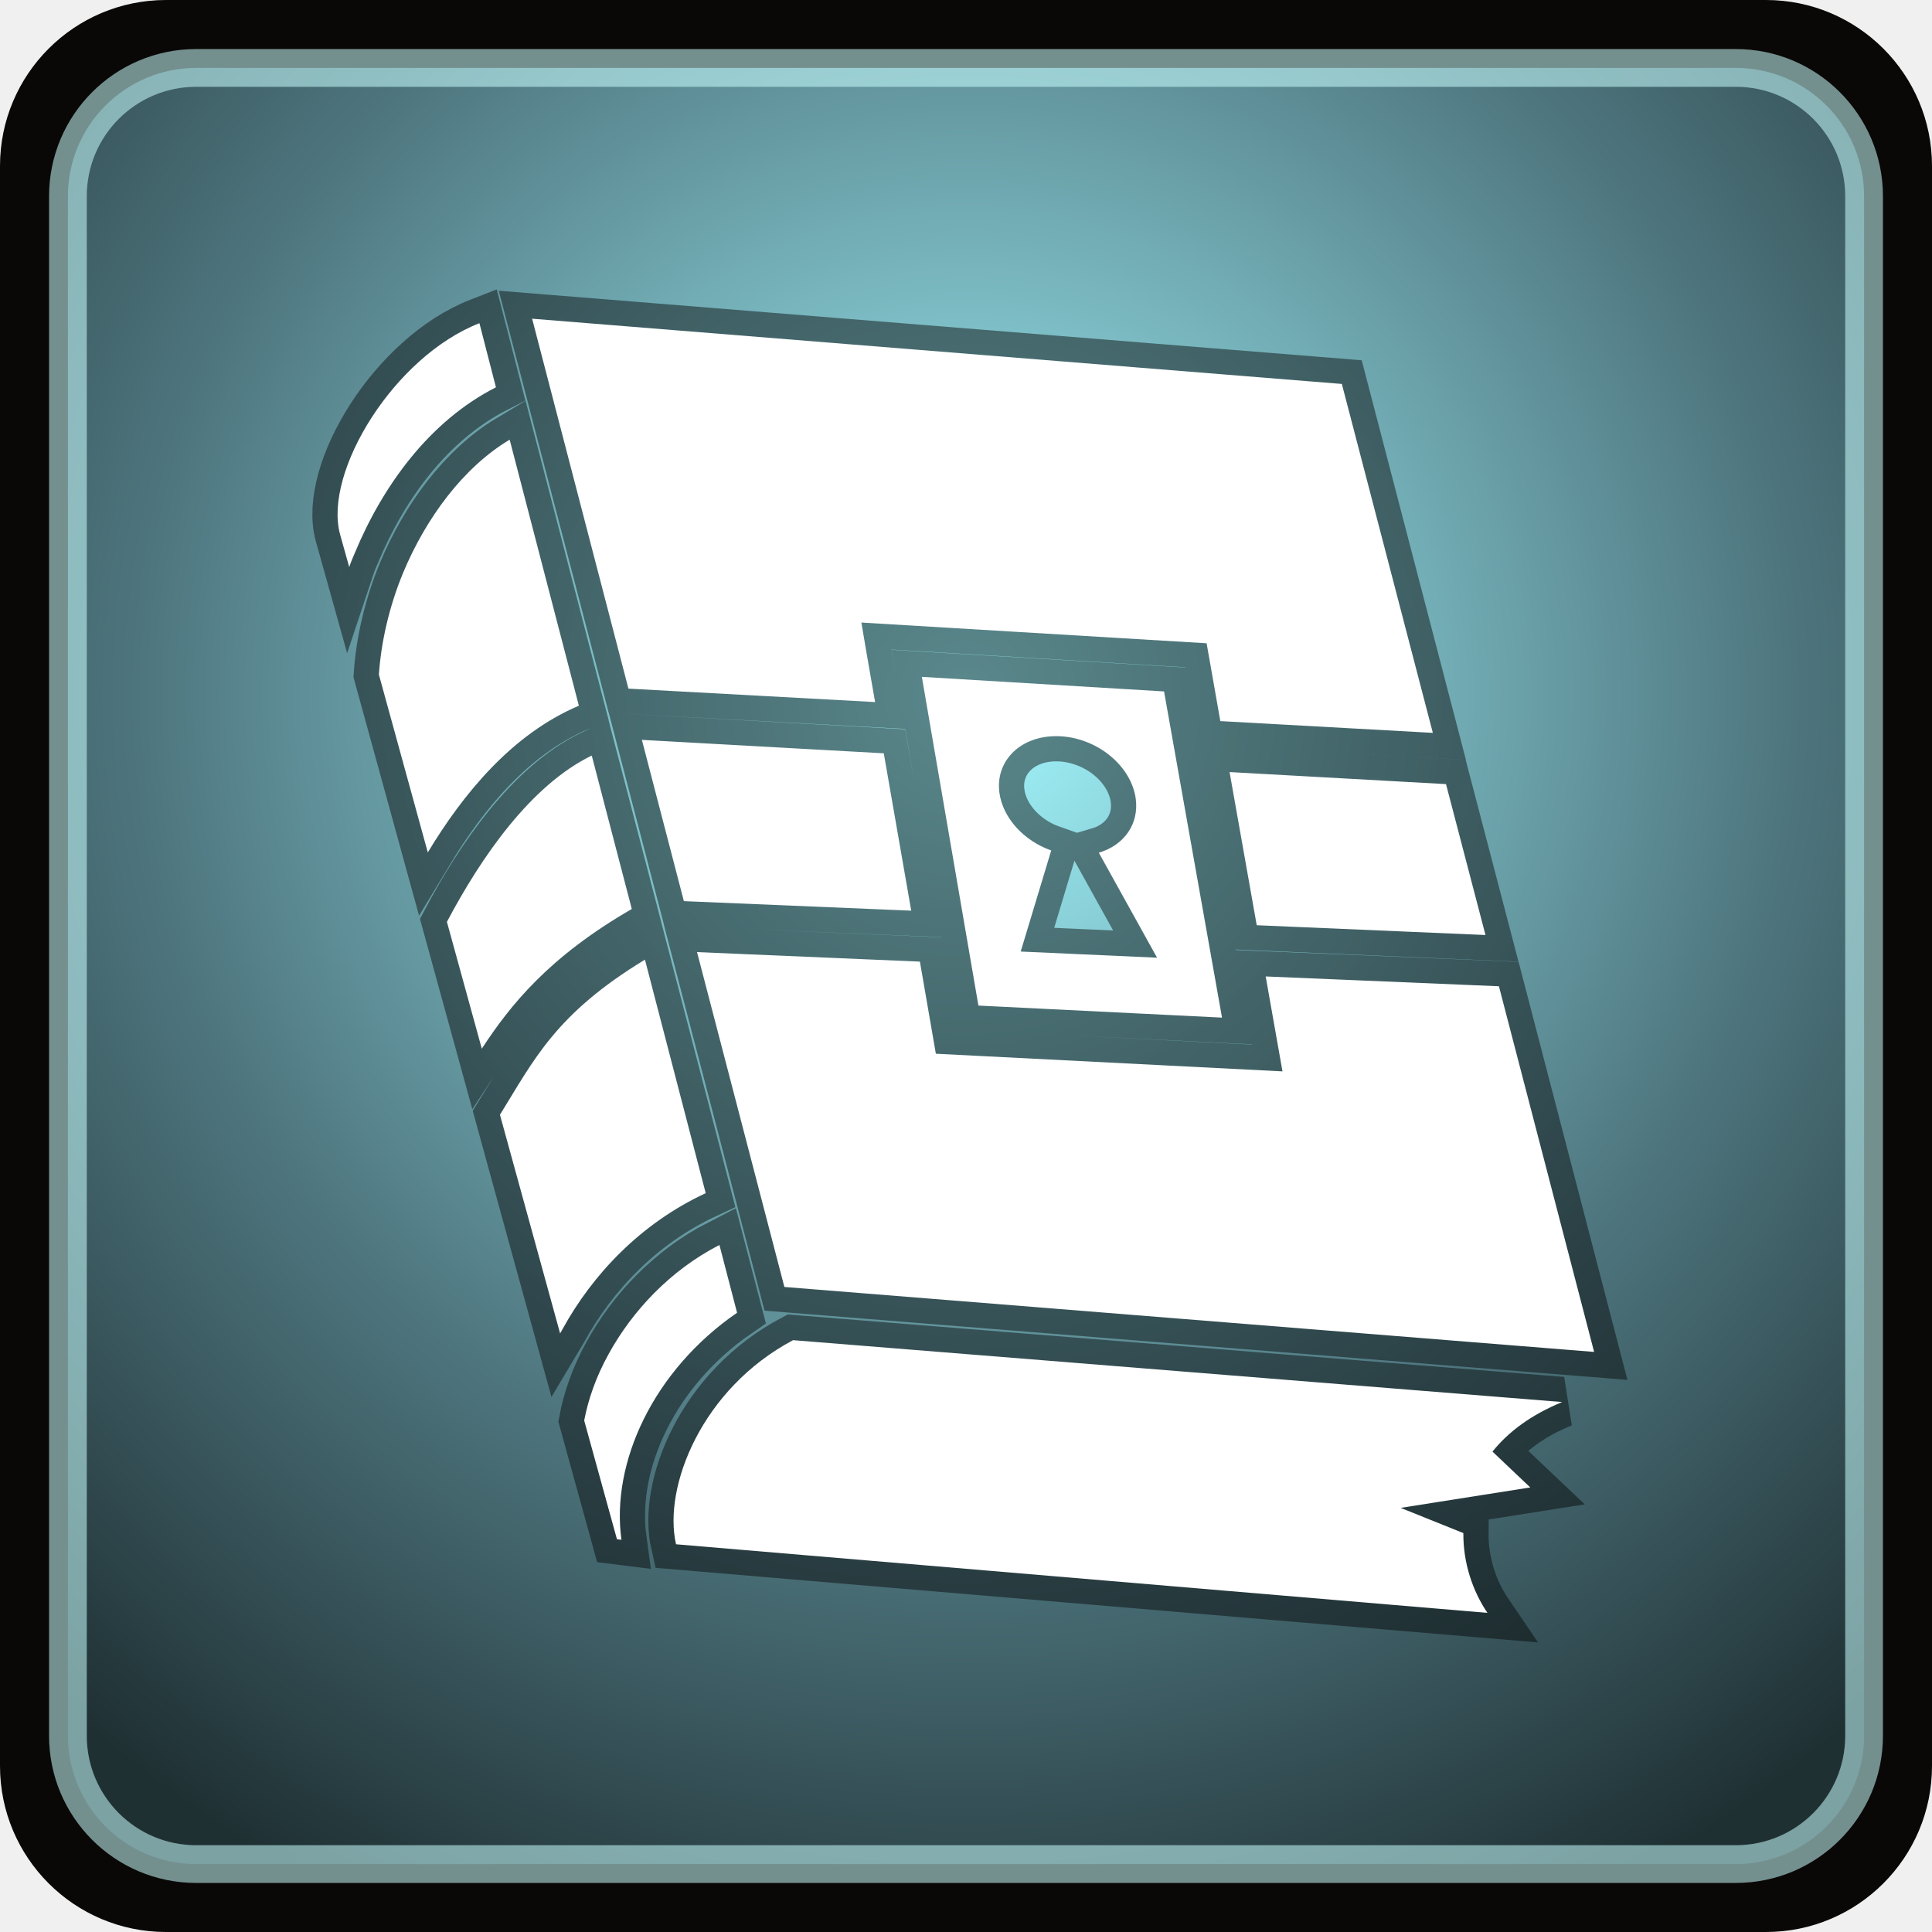
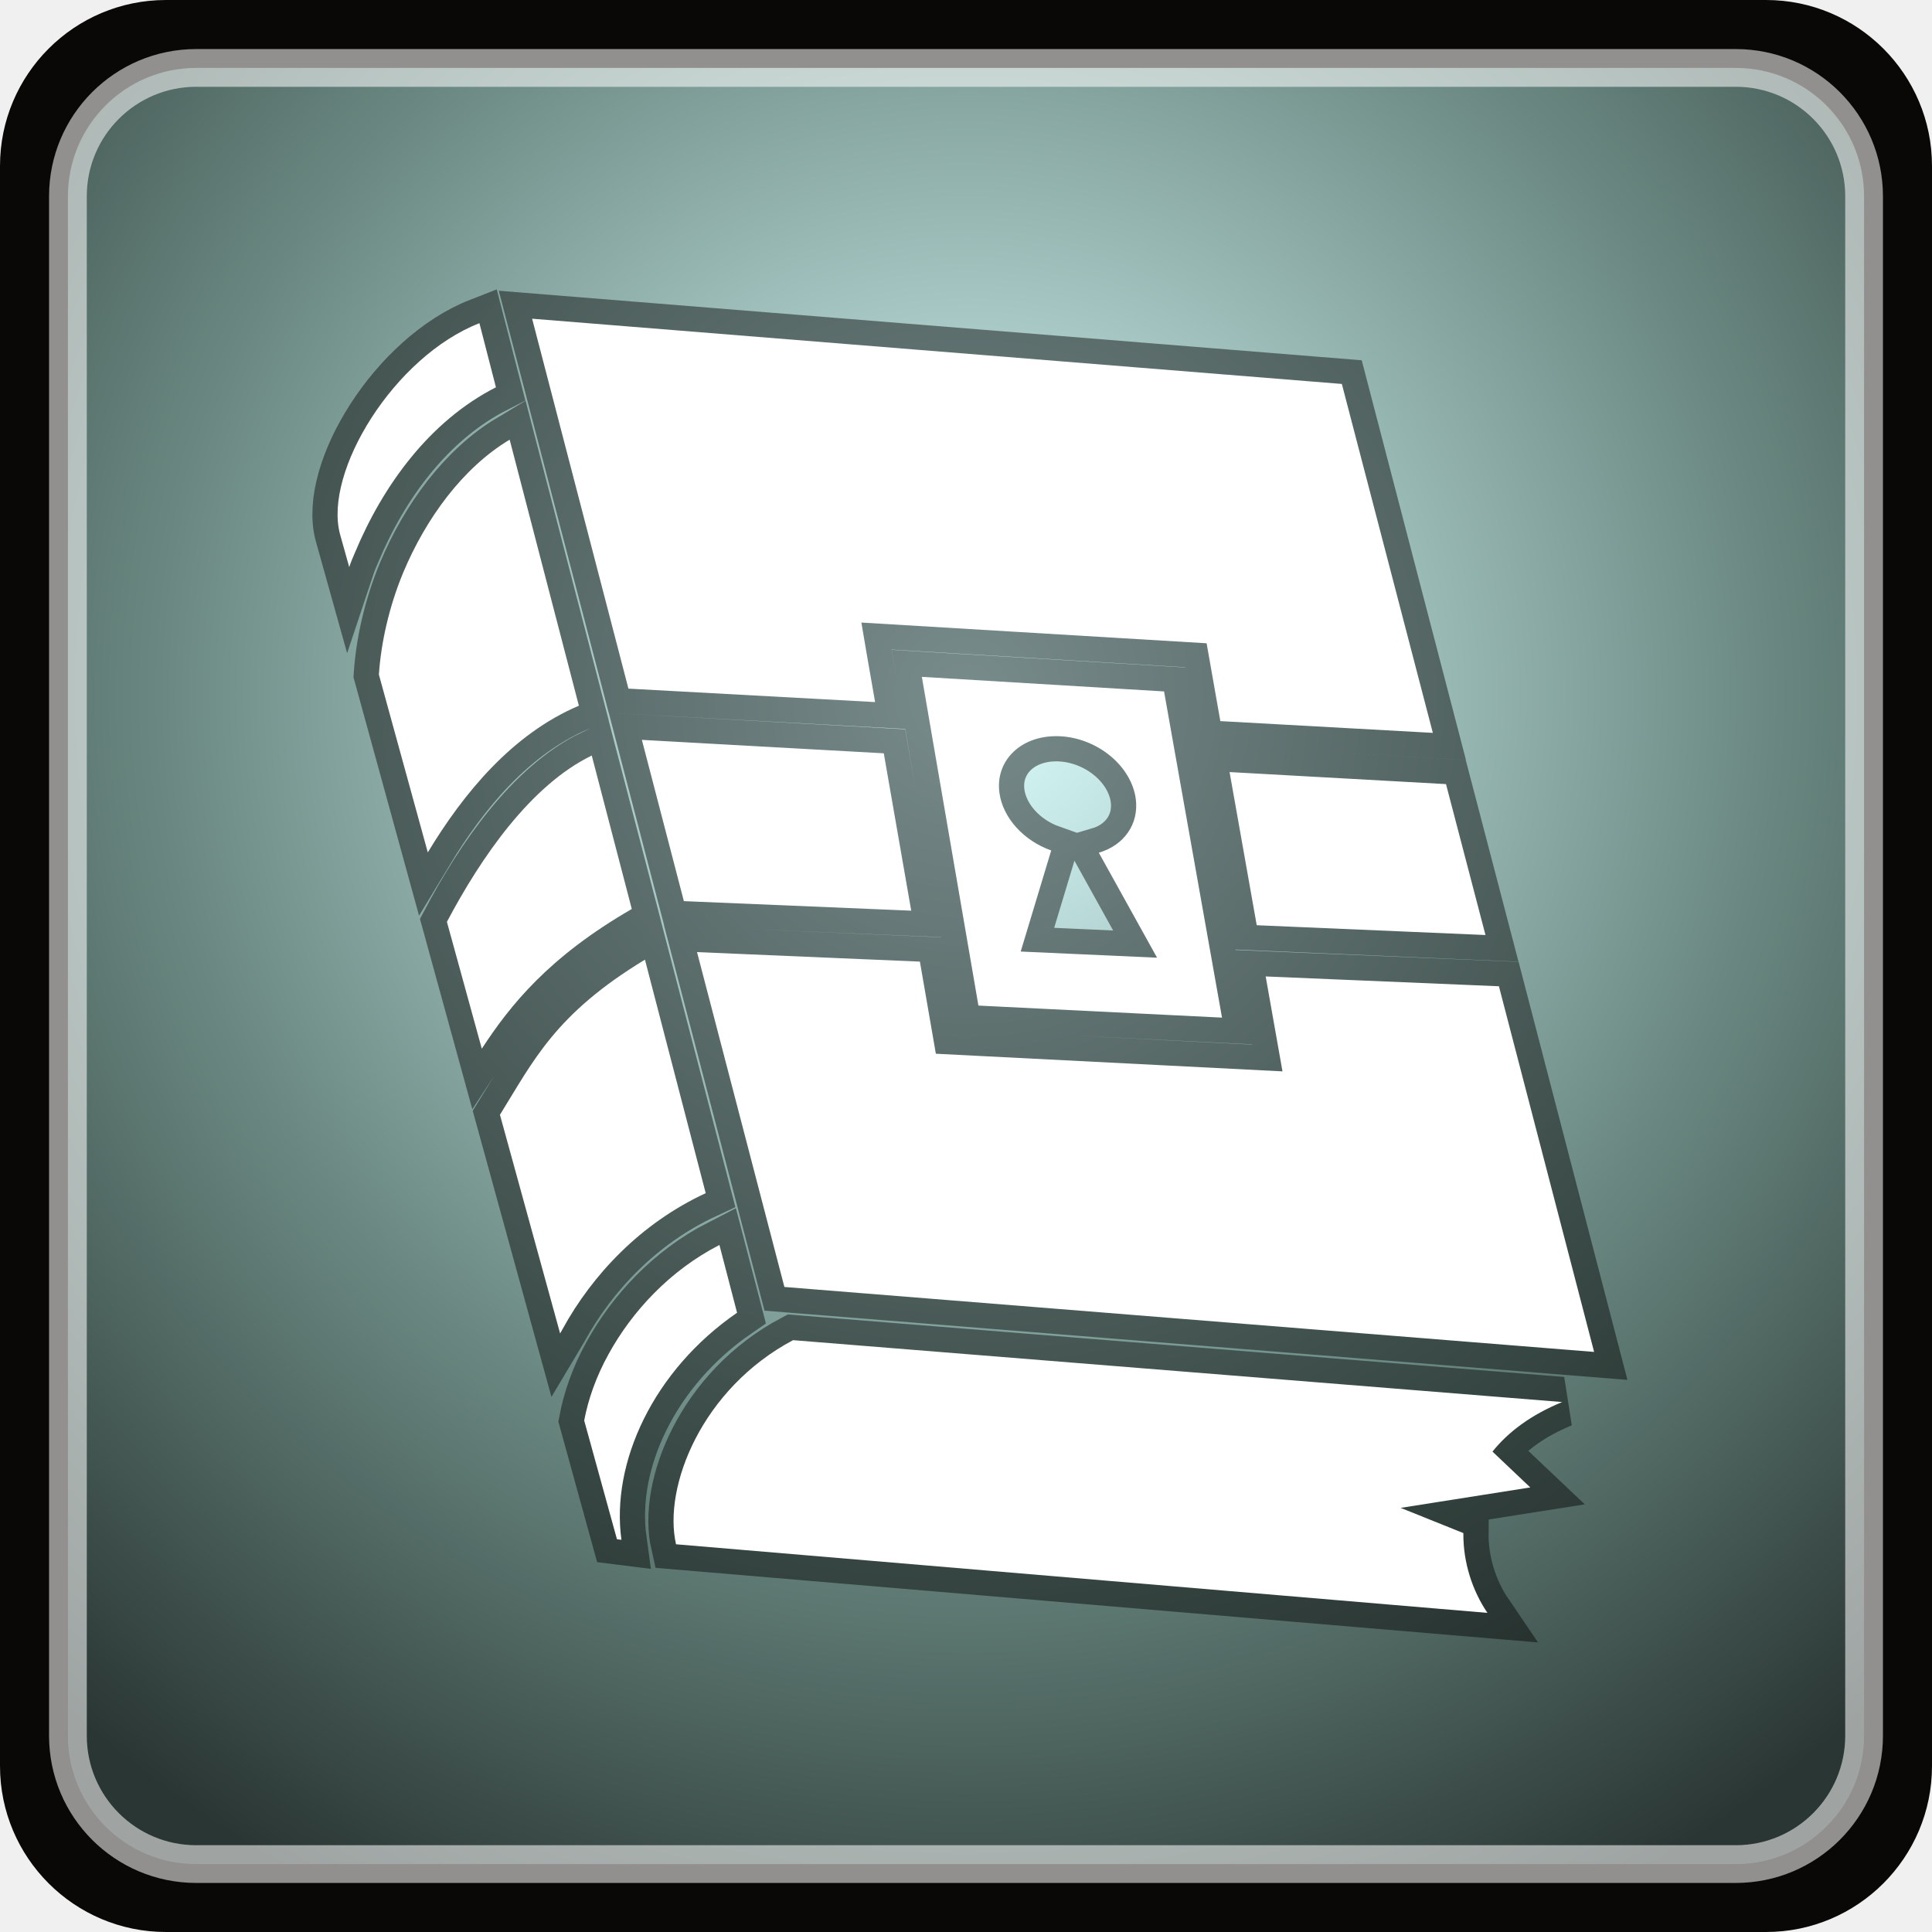
<svg xmlns="http://www.w3.org/2000/svg" viewBox="0 0 512 512">
  <defs>
    <radialGradient id="g" cx="50%" cy="35%" r="75%">
-       <stop offset="0" stop-color="#a4f8ff" />
-       <stop offset=".6" stop-color="#4f7780" />
-       <stop offset="1" stop-color="#1f3033" />
+       <stop offset="0" stop-color="#dcffff" />
+       <stop offset=".6" stop-color="#698780" />
+       <stop offset="1" stop-color="#2a3633" />
    </radialGradient>
  </defs>
  <rect width="512" height="512" rx="44" fill="#0a0806" />
  <rect x="18" y="18" width="476" height="476" rx="34" fill="url(#g)" />
-   <rect x="18" y="18" width="476" height="476" rx="34" fill="none" stroke="#c8ffff" stroke-opacity=".55" stroke-width="10" />
+   <rect x="18" y="18" width="476" height="476" rx="34" fill="none" stroke="#ffffff" stroke-opacity=".55" stroke-width="10" />
  <g transform="translate(66 66) scale(.742)" fill="#fff" stroke="#000" stroke-opacity=".45" stroke-width="18" paint-order="stroke">
    <path d="M101.1 24.88L135.5 157l88.1 4.8-3-17.2-1.9-11.2 123.3 7.4 4.9 27.8 75.9 4.2-32.5-124.62-289.2-23.3zm-18.82 1.6c-30.5 11.9-55.7 53.1-49.8 75.32l3.3 11.8c.6-1.8 1.3-3.5 2.1-5.3 9.9-23.72 26.5-46.82 50.3-58.92l-5.9-22.9zm10.8 41.6c-16.7 10-29.9 28.1-38 47.42-5.2 12.5-8 25.6-8.7 36.5l17.46 63.5c12.8-21.2 30.19-42.3 53.96-52.4L93.08 68.08zM240.3 152.8l20.2 117.4 87 4.3L326.8 158l-86.5-5.2zm46.8 21.2a25.29 20.33 24.87 0 1 2.4 0 25.29 20.33 24.87 0 1 27.2 22.4 25.29 20.33 24.87 0 1-13.2 19.2l20.8 37.5-48.7-2.2 10.9-36.1a25.29 20.33 24.87 0 1-18.5-20.6 25.29 20.33 24.87 0 1 19.1-20.2zm-146.8 1.3l15 57.6 81.2 3.4-9.8-56.2-86.4-4.8zm-17.9 5.6c-21.8 10.6-39.52 36.3-51.73 59.4l12.46 45.3c10.27-15.7 23.97-32.8 53.57-49.9l-14.3-54.8zm227.8 5.9l9.7 54.7 81.7 3.5-14.1-53.9-77.3-4.3zM160 251.1l31.2 119.6 289.2 23.2-34-130.6-83.3-3.5 6 33.9-123.8-6.3-5.7-32.9-79.6-3.4zm-18.6 2.7c-32 19.4-39.7 35.9-51.79 55.4l21.49 78.1c.3-.5.6-1.1.9-1.6 10.6-19.3 27.8-37.7 51.1-48.5l-21.7-83.4zM168 355.7c-17.7 9.1-31.2 23.7-39.6 39-4.5 8.1-7.3 16.3-8.7 23.7l11.7 42.4 1.6.2c-3.8-27.6 11.4-60.5 41.3-81.1l-6.3-24.2zm26.3 34c-32.6 17.3-46.5 52.4-41.8 72.9l289.8 24.5c-5.3-7.8-8.7-17.9-8.6-28.5l-22.4-9 46.3-7.3-13.5-12.8c5.6-7 13.7-13.1 24.9-17.7l-274.7-22.1z" />
  </g>
</svg>
